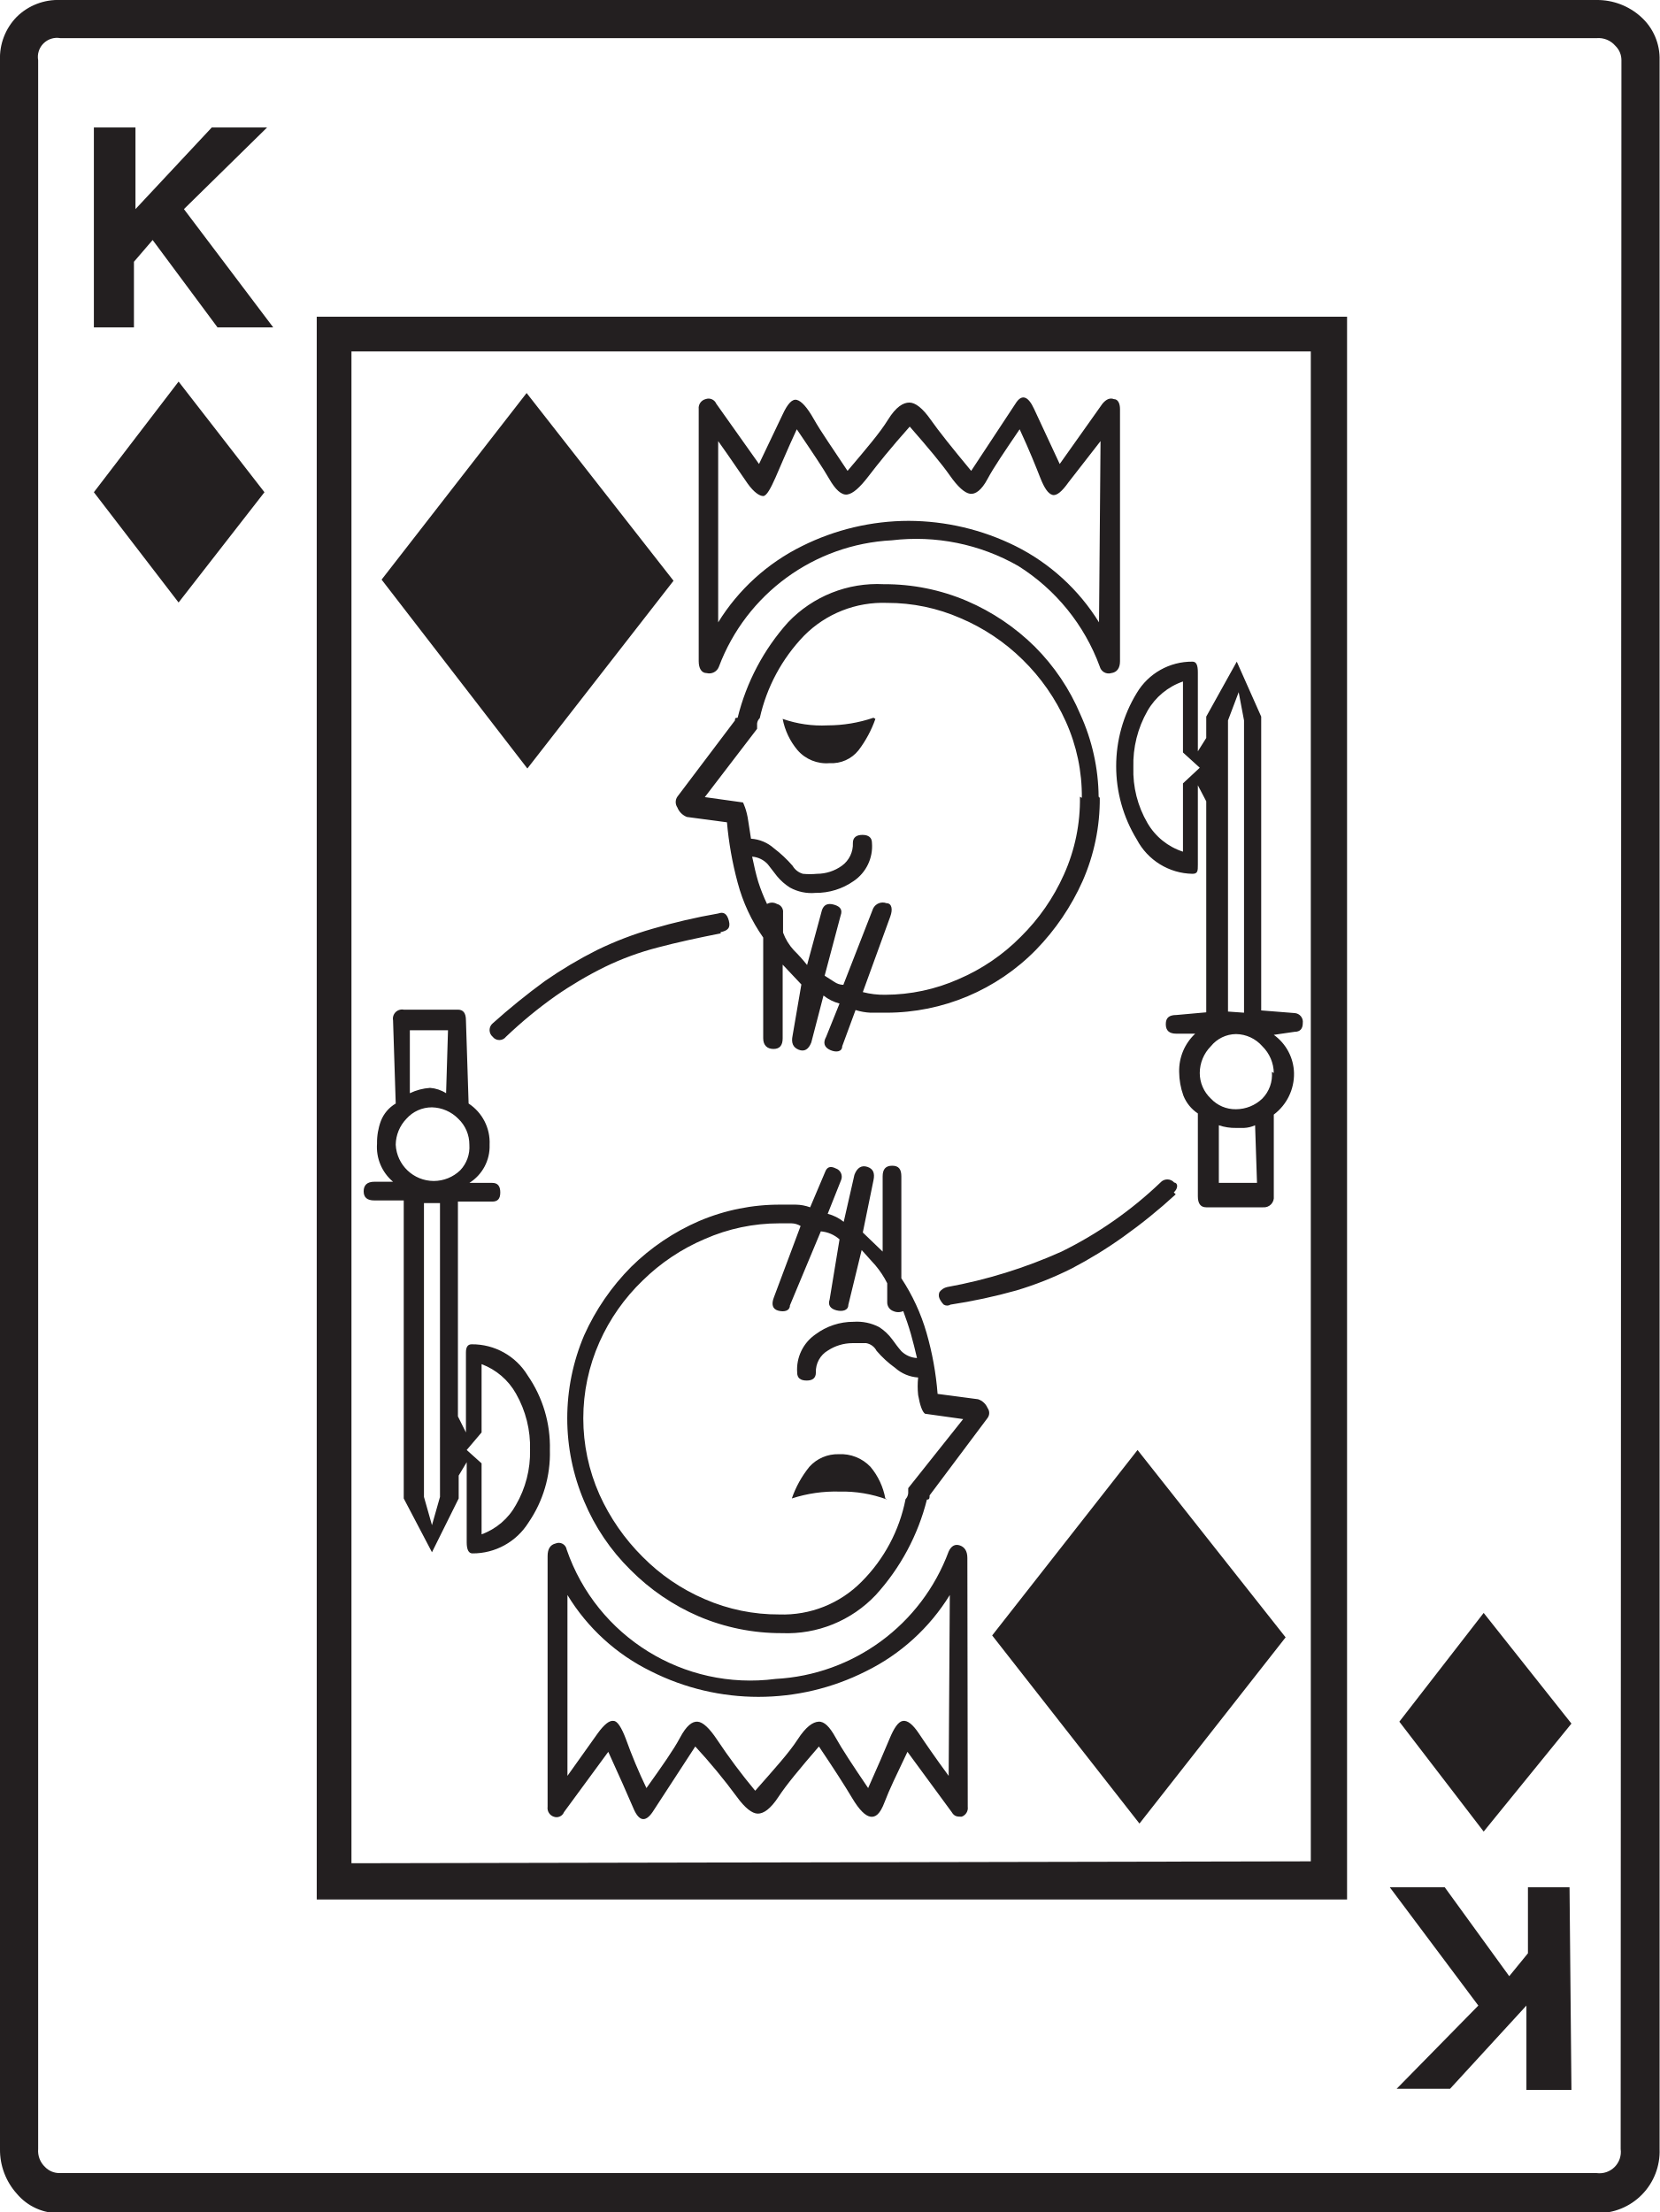
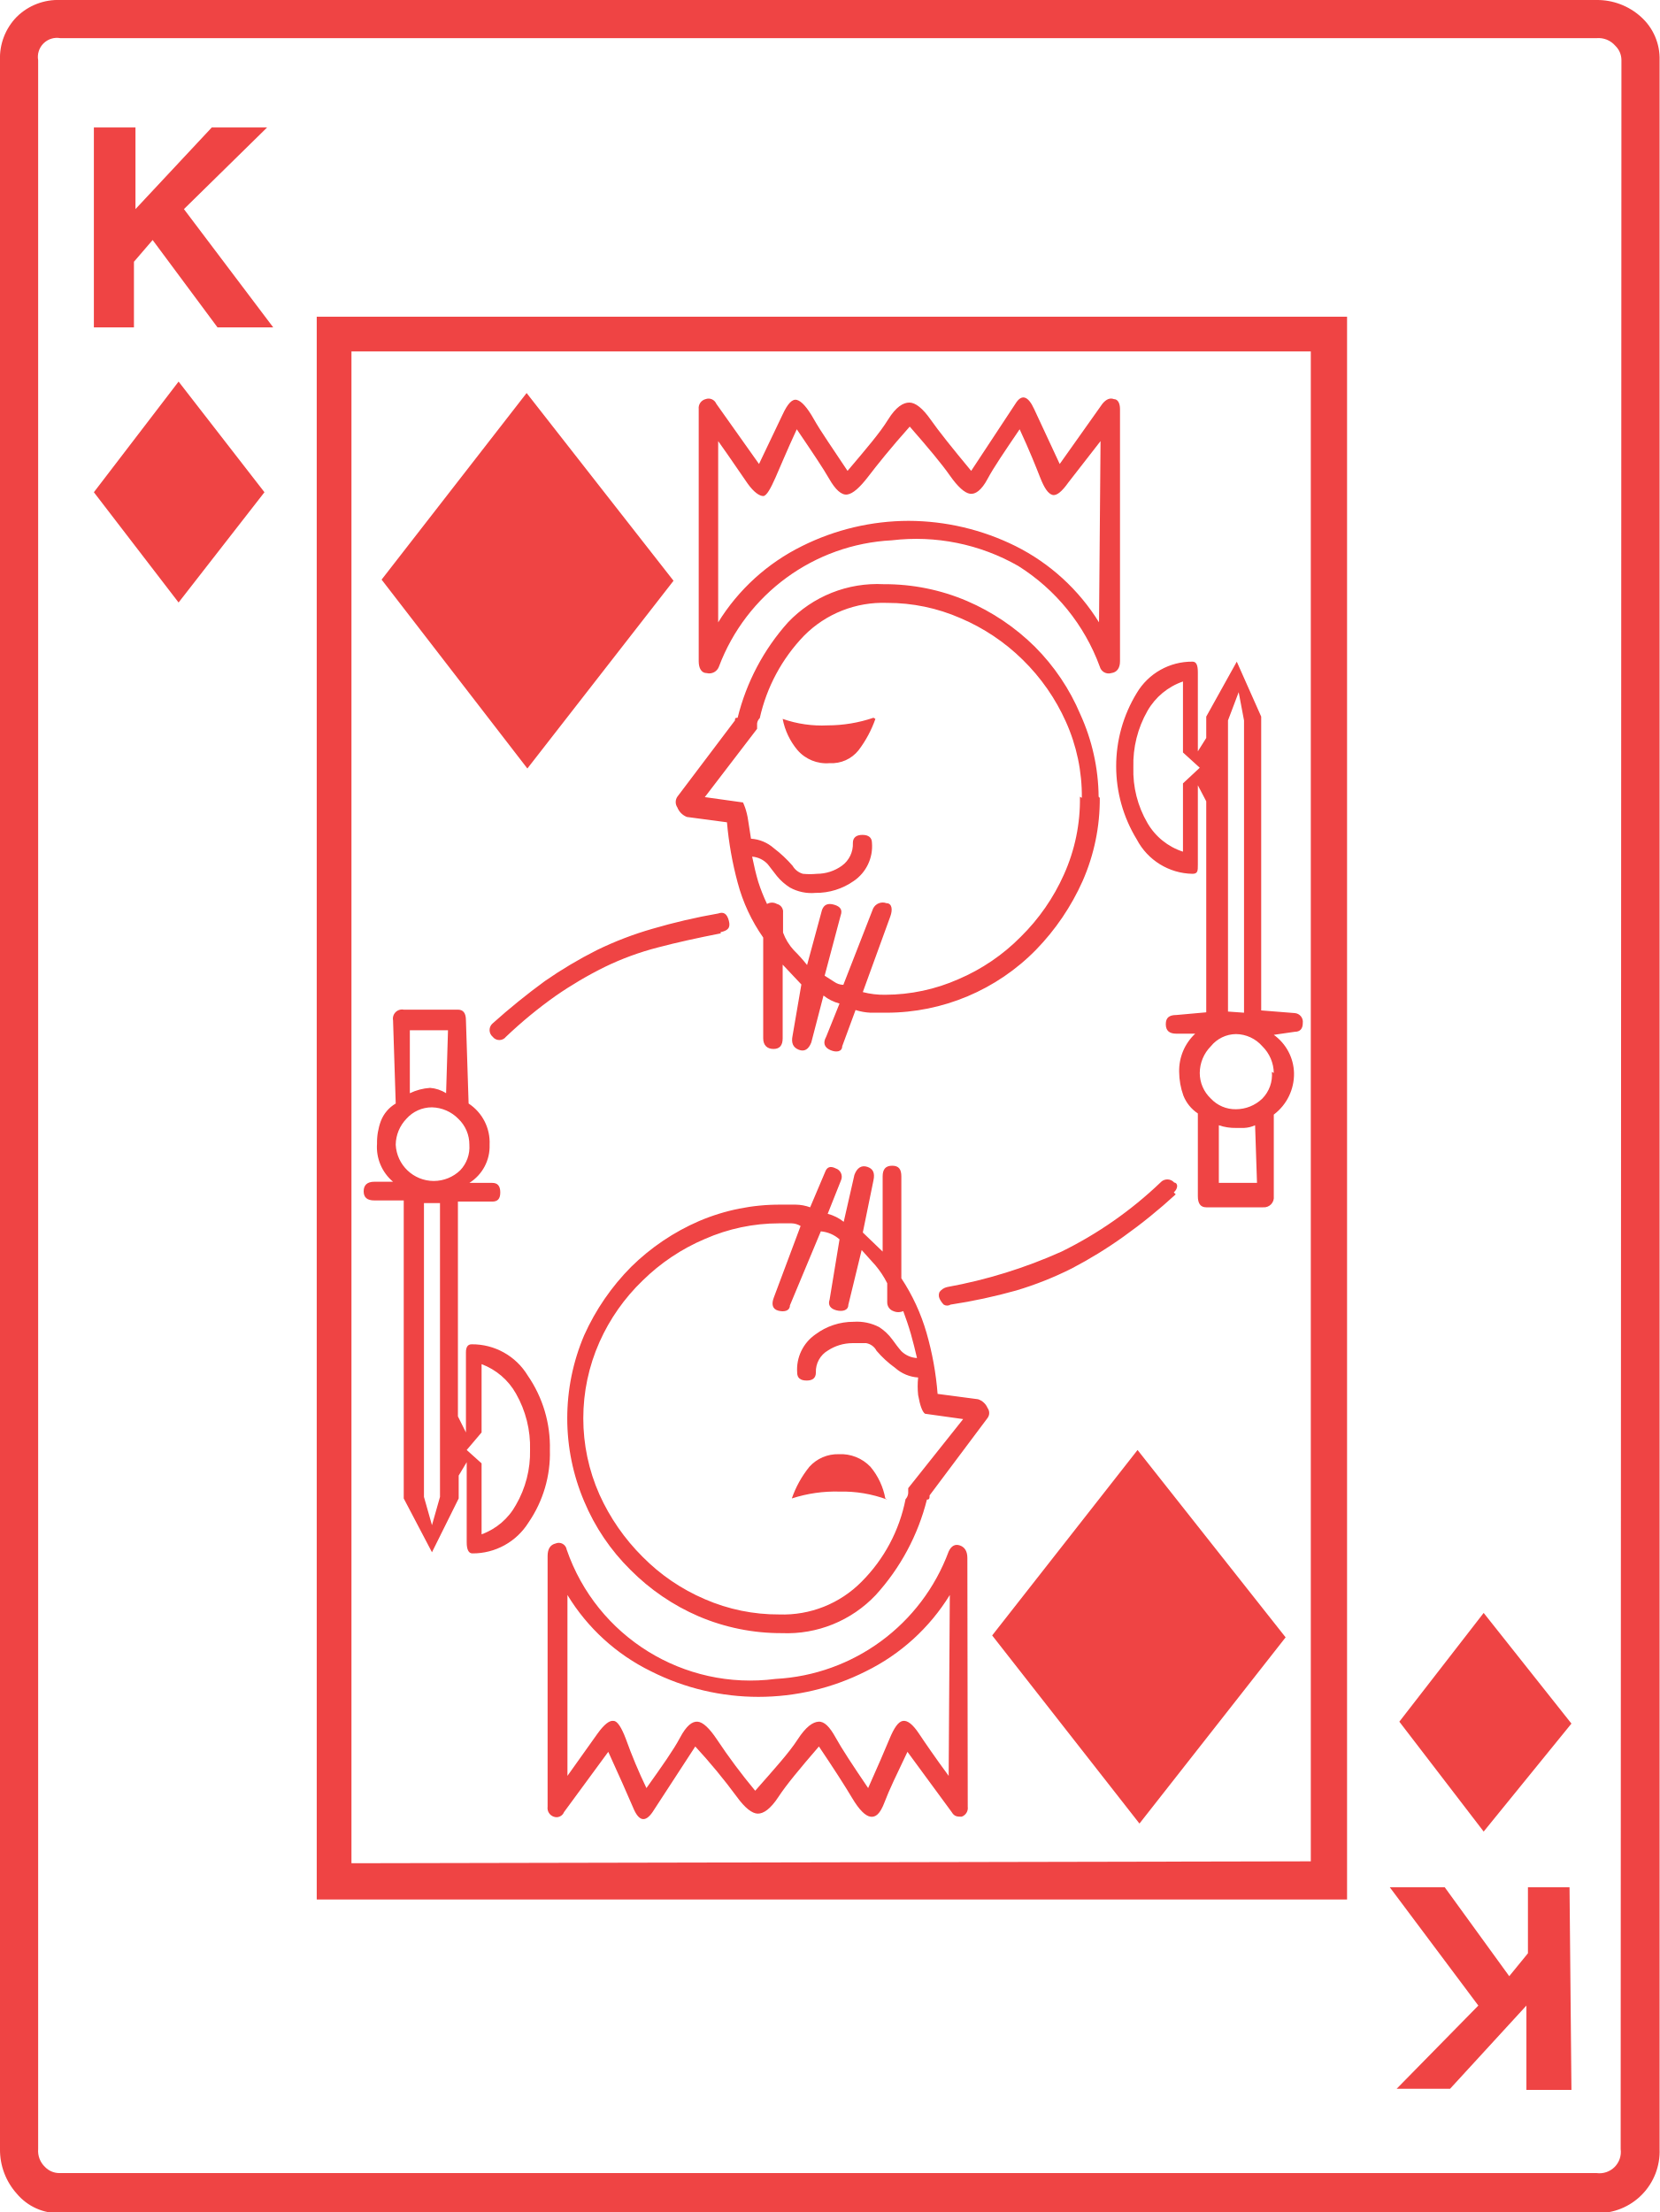
<svg xmlns="http://www.w3.org/2000/svg" viewBox="0 0 43.49 57.97">
  <g id="Layer_2" data-name="Layer 2">
    <g id="Layer_1-2" data-name="Layer 1">
-       <path d="M43.49,56.32A1.62,1.62,0,0,1,41.84,58H1.58a1.43,1.43,0,0,1-1.14-.51A1.72,1.72,0,0,1,0,56.32V1.58A1.54,1.54,0,0,1,.44.44,1.54,1.54,0,0,1,1.58,0H41.84A1.71,1.71,0,0,1,43,.44a1.47,1.47,0,0,1,.49,1.14Zm-1-54.74a.52.52,0,0,0-.16-.38A.58.58,0,0,0,41.84,1H1.58A.5.5,0,0,0,1,1.58V56.32a.58.58,0,0,0,.18.47.52.52,0,0,0,.38.16H41.84a.56.56,0,0,0,.63-.63Zm-35.33,7H5.7L4,6.29l-.49.57V8.58H2.46V3.34H3.55V5.48l2-2.14H7L4.82,5.48ZM6.93,12.9,4.68,15.79,2.46,12.9,4.68,10ZM35.3,49.78H8.3V8.3h27Zm-.95-1V9.21H9.21V48.83ZM14.41,38a3.2,3.2,0,0,1-.56,1.9,1.72,1.72,0,0,1-1.47.81c-.1,0-.15-.1-.15-.29V38.32l-.21.35v.6l-.7,1.41-.74-1.41V31.46H9.81c-.19,0-.28-.08-.28-.24s.09-.25.28-.25h.49a1.19,1.19,0,0,1-.42-1,1.63,1.63,0,0,1,.1-.59.91.91,0,0,1,.39-.46l-.07-2.18a.24.24,0,0,1,.28-.28H12c.14,0,.21.09.21.28l.07,2.18A1.22,1.22,0,0,1,12.83,30a1.13,1.13,0,0,1-.53,1h.6c.14,0,.21.08.21.25s-.07.24-.21.24H12v5.63l.21.42V35.44q0-.21.15-.21a1.7,1.7,0,0,1,1.47.82A3.29,3.29,0,0,1,14.41,38Zm3.24-22.78-3.83,4.92L10,15.19l3.8-4.89ZM12.3,30a.93.93,0,0,0-.29-.68,1,1,0,0,0-.69-.3.89.89,0,0,0-.67.3,1,1,0,0,0-.28.68,1,1,0,0,0,1,.95,1,1,0,0,0,.69-.28A.88.88,0,0,0,12.3,30Zm-.56-3h-1v1.65a1.44,1.44,0,0,1,.53-.14.9.9,0,0,1,.42.14Zm-.21,12.23v-7.7h-.42v7.7l.21.74ZM13.89,38a2.82,2.82,0,0,0-.37-1.48,1.73,1.73,0,0,0-.9-.77v1.79l-.39.46.39.35v1.86a1.68,1.68,0,0,0,.9-.77A2.75,2.75,0,0,0,13.89,38Zm5-13.54c-.61.12-1.16.24-1.65.37a7.38,7.38,0,0,0-1.39.51,10.11,10.11,0,0,0-1.29.76,11.61,11.61,0,0,0-1.3,1.07.22.22,0,0,1-.35,0,.23.23,0,0,1,0-.35,17.61,17.61,0,0,1,1.37-1.11,11.32,11.32,0,0,1,1.36-.81,9,9,0,0,1,1.46-.56,15.7,15.7,0,0,1,1.72-.4c.14-.05.23,0,.28.19S19.07,24.39,18.88,24.43Zm6.47,22.89a.24.24,0,0,1-.16.26c-.11,0-.19,0-.26-.12l-1.16-1.58c-.29.61-.48,1-.6,1.32s-.24.4-.37.38-.29-.17-.48-.49-.48-.77-.87-1.35c-.5.58-.85,1-1.06,1.32s-.39.44-.54.44-.34-.15-.55-.44a15.56,15.56,0,0,0-1.09-1.32l-1.12,1.72q-.29.42-.51-.12c-.16-.37-.37-.85-.65-1.46l-1.16,1.58a.21.21,0,0,1-.27.12.24.24,0,0,1-.16-.26V40.78q0-.28.21-.33a.21.21,0,0,1,.29.16A5.09,5.09,0,0,0,20.32,44a5.13,5.13,0,0,0,4.54-3.34c.07-.15.17-.2.29-.16s.2.14.2.33Zm-1-8.16c0,.07,0,.11-.07.11a5.82,5.82,0,0,1-1.34,2.5,3.2,3.2,0,0,1-2.46,1,5.51,5.51,0,0,1-2.18-.44,5.69,5.69,0,0,1-1.79-1.22,5.5,5.5,0,0,1-1.21-1.79,5.56,5.56,0,0,1,0-4.36,6.07,6.07,0,0,1,1.23-1.79A5.85,5.85,0,0,1,18.32,32a5.38,5.38,0,0,1,2.14-.43h.39a1.14,1.14,0,0,1,.38.07l.39-.92c.05-.14.14-.17.28-.1a.23.23,0,0,1,.14.31l-.35.88a1.14,1.14,0,0,1,.42.21l.28-1.23c.07-.19.19-.26.34-.21s.2.16.16.35l-.28,1.37.52.5V30.83c0-.19.08-.28.25-.28s.24.09.24.28V33.5a5.2,5.2,0,0,1,.66,1.43,8,8,0,0,1,.29,1.6l1.06.14a.41.41,0,0,1,.25.23.22.22,0,0,1,0,.26Zm.53,2.61a5.35,5.35,0,0,1-2.2,2,6.25,6.25,0,0,1-5.63,0,5.27,5.27,0,0,1-2.19-2v4.74l.79-1.11q.26-.36.42-.33c.1,0,.21.18.32.47a13.46,13.46,0,0,0,.54,1.29c.42-.59.71-1,.88-1.32s.32-.43.46-.42.31.17.51.47a15.57,15.57,0,0,0,1,1.34c.52-.59.89-1,1.11-1.34s.4-.46.55-.47.29.13.45.42.45.73.85,1.32c.25-.56.44-1,.56-1.29s.23-.45.35-.47.26.09.42.33.42.62.78,1.11Zm.35-4.61-1-.14c-.07-.05-.13-.21-.18-.49a2.18,2.18,0,0,1,0-.46,1,1,0,0,1-.6-.25,2.77,2.77,0,0,1-.49-.45.38.38,0,0,0-.27-.2h-.37a1.18,1.18,0,0,0-.63.19.64.64,0,0,0-.32.58q0,.21-.24.21c-.17,0-.25-.07-.25-.21a1.12,1.12,0,0,1,.48-1,1.66,1.66,0,0,1,1-.33,1.26,1.26,0,0,1,.67.14,1.3,1.3,0,0,1,.34.32c.08.11.16.22.24.31a.63.63,0,0,0,.41.18c-.05-.21-.1-.42-.16-.63s-.13-.41-.2-.6a.32.32,0,0,1-.26,0,.24.24,0,0,1-.16-.23v-.5a2.39,2.39,0,0,0-.31-.47l-.36-.4-.35,1.44c0,.14-.15.18-.31.14s-.23-.14-.18-.28L22,32.48a.85.85,0,0,0-.49-.21l-.81,1.94c0,.14-.14.18-.3.14s-.19-.17-.12-.35l.7-1.87a.48.48,0,0,0-.24-.07h-.32a4.84,4.84,0,0,0-1.95.41,5.24,5.24,0,0,0-1.63,1.09,5.14,5.14,0,0,0-1.13,1.61,4.92,4.92,0,0,0,0,4,5.47,5.47,0,0,0,1.13,1.63,5.12,5.12,0,0,0,1.63,1.11,4.83,4.83,0,0,0,1.95.4,2.89,2.89,0,0,0,2.16-.86,4.2,4.2,0,0,0,1.15-2.16.26.26,0,0,0,.07-.16V39Zm3.58-16.28a5.32,5.32,0,0,1-.45,2.18,6.22,6.22,0,0,1-1.22,1.8,5.49,5.49,0,0,1-3.92,1.65h-.42a1.54,1.54,0,0,1-.39-.07l-.35.95c0,.14-.15.17-.31.1s-.2-.19-.11-.35L22,26.3a1.14,1.14,0,0,1-.42-.21l-.32,1.23c-.07.18-.18.25-.33.19s-.2-.18-.16-.37L21,25.8l-.49-.52v1.93c0,.19-.08.28-.24.28S20,27.4,20,27.21V24.57a4.51,4.51,0,0,1-.67-1.44,9.16,9.16,0,0,1-.28-1.58L18,21.41a.44.44,0,0,1-.25-.25.25.25,0,0,1,0-.28l1.51-2c0-.05,0-.07.07-.07a5.84,5.84,0,0,1,1.32-2.5,3.23,3.23,0,0,1,2.51-1,5.48,5.48,0,0,1,2.18.44,5.76,5.76,0,0,1,1.78,1.2,5.57,5.57,0,0,1,1.19,1.77A5.34,5.34,0,0,1,28.79,20.88Zm.53-3.58c0,.18-.08.29-.23.31a.24.24,0,0,1-.3-.17,5.25,5.25,0,0,0-2.14-2.64,5.39,5.39,0,0,0-3.31-.67,5.12,5.12,0,0,0-4.53,3.31.27.27,0,0,1-.32.17c-.14,0-.21-.13-.21-.31V10.72a.24.24,0,0,1,.18-.26.22.22,0,0,1,.28.12l1.12,1.58.62-1.3c.13-.28.25-.41.37-.38s.27.19.45.51.49.76.88,1.35c.5-.59.85-1,1.06-1.34s.4-.45.56-.45.35.15.56.45.57.75,1.06,1.34l1.16-1.76c.16-.26.33-.21.49.14l.67,1.44,1.12-1.58q.15-.18.3-.12c.11,0,.16.12.16.26Zm-1,3.58a4.75,4.75,0,0,0-.42-2,5.3,5.3,0,0,0-1.13-1.62,5.24,5.24,0,0,0-1.63-1.09,4.76,4.76,0,0,0-1.92-.4,2.91,2.91,0,0,0-2.18.86,4.53,4.53,0,0,0-1.16,2.16.23.23,0,0,0-.07.14v.14l-1.37,1.79,1,.14s.1.19.14.5l.07.45a1,1,0,0,1,.6.25,3.19,3.19,0,0,1,.49.46.46.46,0,0,0,.27.21,1.9,1.9,0,0,0,.37,0,1.12,1.12,0,0,0,.65-.21.7.7,0,0,0,.29-.6c0-.14.09-.21.25-.21s.25.07.25.21a1.1,1.1,0,0,1-.48,1,1.71,1.71,0,0,1-1,.31,1.17,1.17,0,0,1-.67-.14,1.43,1.43,0,0,1-.34-.3l-.24-.31a.62.62,0,0,0-.41-.2c.05.24.1.46.16.66a4.66,4.66,0,0,0,.23.58.26.26,0,0,1,.26,0,.21.21,0,0,1,.16.23v.52a1.38,1.38,0,0,0,.28.46,4.4,4.4,0,0,1,.35.39l.39-1.44c.05-.14.15-.19.32-.14s.22.14.17.28l-.42,1.58.25.16a.43.43,0,0,0,.24.08l.78-2a.28.28,0,0,1,.35-.14c.14,0,.17.16.1.35L22.61,26a2.2,2.2,0,0,0,.59.07,4.77,4.77,0,0,0,1.92-.41,5.12,5.12,0,0,0,1.63-1.11,5.35,5.35,0,0,0,1.13-1.63A4.77,4.77,0,0,0,28.3,20.88Zm.49-9.35L28,12.64c-.17.24-.31.36-.42.33s-.21-.17-.32-.45-.28-.71-.54-1.27c-.4.59-.68,1-.84,1.3s-.32.41-.46.39-.32-.18-.53-.48-.56-.72-1.05-1.28c-.5.56-.85,1-1.08,1.3s-.41.46-.56.48-.31-.13-.47-.41-.45-.71-.85-1.3c-.26.56-.44,1-.56,1.27S20.09,13,20,13s-.24-.09-.41-.33-.42-.62-.77-1.11v4.75a5.38,5.38,0,0,1,2.2-2,6.28,6.28,0,0,1,2.79-.66,6.35,6.35,0,0,1,2.8.66,5.42,5.42,0,0,1,2.19,2Zm-5.9,7.28a3,3,0,0,1-.44.82.9.9,0,0,1-.76.34,1,1,0,0,1-.84-.34,1.79,1.79,0,0,1-.39-.82,3.1,3.1,0,0,0,1.18.17A3.74,3.74,0,0,0,22.89,18.81Zm.31,20.46A3.36,3.36,0,0,0,22,39.09a3.71,3.71,0,0,0-1.25.18,2.75,2.75,0,0,1,.46-.83,1,1,0,0,1,.77-.33,1.07,1.07,0,0,1,.83.33A1.79,1.79,0,0,1,23.2,39.27Zm7.56-8a14.22,14.22,0,0,1-1.37,1.11,11.42,11.42,0,0,1-1.35.83,8.88,8.88,0,0,1-1.46.58,14.32,14.32,0,0,1-1.72.37.17.17,0,0,1-.18,0,.57.57,0,0,1-.11-.16.21.21,0,0,1,0-.17.34.34,0,0,1,.2-.13,13,13,0,0,0,3-.93,10.39,10.39,0,0,0,2.59-1.81.24.24,0,0,1,.36,0C30.87,31,30.88,31.14,30.76,31.25Zm2.88,11.61-3.83,4.88L26,42.86,29.81,38Zm-.31-15.79a1.27,1.27,0,0,1,.53,1,1.33,1.33,0,0,1-.53,1.09v2.14a.26.26,0,0,1-.28.29H31.61c-.15,0-.22-.1-.22-.29V29.18a1,1,0,0,1-.38-.47,1.88,1.88,0,0,1-.11-.62,1.33,1.33,0,0,1,.42-1h-.49c-.19,0-.28-.08-.28-.25s.09-.24.28-.24l.78-.07V21l-.22-.42v2.08c0,.16,0,.24-.14.24A1.68,1.68,0,0,1,29.79,22a3.68,3.68,0,0,1,0-3.84,1.68,1.68,0,0,1,1.46-.82c.1,0,.14.09.14.28v2.07l.22-.35v-.56l.8-1.44.64,1.44v7.7l.88.07a.23.23,0,0,1,.21.26c0,.15-.07.23-.21.23Zm-1.94-7L31,19.72V17.86a1.71,1.71,0,0,0-.93.77,2.82,2.82,0,0,0-.37,1.48,2.72,2.72,0,0,0,.37,1.46,1.67,1.67,0,0,0,.93.75V20.53Zm1.94,8a1,1,0,0,0-.3-.7.93.93,0,0,0-.69-.32.86.86,0,0,0-.66.32,1,1,0,0,0-.29.7.92.92,0,0,0,.29.67.88.88,0,0,0,.66.28,1,1,0,0,0,.69-.28A.89.89,0,0,0,33.33,28.09Zm-.49,1.37a.79.79,0,0,1-.29.07h-.21a1.33,1.33,0,0,1-.45-.07V31h1Zm-.29-2.95V18.88l-.14-.74-.28.74v7.63Zm8.58,28.23H40V52.56l-2,2.18H36.6l2.14-2.18-2.32-3.1h1.44l1.69,2.33.49-.6V49.46h1.09Zm0-9.6L38.88,48l-2.21-2.88,2.21-2.85Z" style="fill: #231f20" />
+       <path d="M43.49,56.32A1.62,1.62,0,0,1,41.84,58H1.58a1.43,1.43,0,0,1-1.14-.51A1.72,1.72,0,0,1,0,56.32V1.58A1.54,1.54,0,0,1,.44.44,1.54,1.54,0,0,1,1.58,0H41.84A1.71,1.71,0,0,1,43,.44a1.47,1.47,0,0,1,.49,1.14Zm-1-54.74a.52.52,0,0,0-.16-.38A.58.58,0,0,0,41.84,1H1.58A.5.5,0,0,0,1,1.58V56.32a.58.58,0,0,0,.18.47.52.52,0,0,0,.38.16H41.84a.56.56,0,0,0,.63-.63Zm-35.33,7H5.7L4,6.29l-.49.57V8.58H2.46V3.34H3.55V5.48l2-2.14H7L4.82,5.48ZM6.93,12.9,4.68,15.79,2.46,12.9,4.68,10ZM35.3,49.78H8.3V8.3h27Zm-.95-1V9.21H9.21V48.83ZM14.41,38a3.2,3.2,0,0,1-.56,1.9,1.72,1.72,0,0,1-1.47.81c-.1,0-.15-.1-.15-.29V38.32l-.21.35v.6l-.7,1.41-.74-1.41V31.46H9.81c-.19,0-.28-.08-.28-.24s.09-.25.28-.25h.49a1.19,1.19,0,0,1-.42-1,1.63,1.63,0,0,1,.1-.59.91.91,0,0,1,.39-.46l-.07-2.18a.24.24,0,0,1,.28-.28H12c.14,0,.21.09.21.28l.07,2.18A1.22,1.22,0,0,1,12.83,30a1.13,1.13,0,0,1-.53,1h.6c.14,0,.21.08.21.25s-.07.24-.21.24H12v5.63l.21.42V35.44q0-.21.15-.21a1.7,1.7,0,0,1,1.47.82A3.29,3.29,0,0,1,14.41,38Zm3.24-22.78-3.83,4.92L10,15.19l3.8-4.89ZM12.3,30a.93.93,0,0,0-.29-.68,1,1,0,0,0-.69-.3.89.89,0,0,0-.67.3,1,1,0,0,0-.28.68,1,1,0,0,0,1,.95,1,1,0,0,0,.69-.28A.88.88,0,0,0,12.3,30Zm-.56-3h-1v1.65a1.44,1.44,0,0,1,.53-.14.9.9,0,0,1,.42.14Zm-.21,12.23v-7.7h-.42v7.7l.21.74ZM13.89,38a2.82,2.82,0,0,0-.37-1.48,1.73,1.73,0,0,0-.9-.77v1.79l-.39.46.39.35v1.86a1.68,1.68,0,0,0,.9-.77A2.75,2.75,0,0,0,13.89,38Zm5-13.54c-.61.12-1.16.24-1.65.37a7.38,7.38,0,0,0-1.39.51,10.11,10.11,0,0,0-1.29.76,11.61,11.61,0,0,0-1.3,1.07.22.22,0,0,1-.35,0,.23.23,0,0,1,0-.35,17.61,17.61,0,0,1,1.37-1.11,11.32,11.32,0,0,1,1.36-.81,9,9,0,0,1,1.46-.56,15.7,15.7,0,0,1,1.72-.4c.14-.05.23,0,.28.19S19.07,24.39,18.88,24.43Zm6.47,22.89a.24.24,0,0,1-.16.26c-.11,0-.19,0-.26-.12l-1.16-1.58c-.29.61-.48,1-.6,1.32s-.24.4-.37.38-.29-.17-.48-.49-.48-.77-.87-1.35c-.5.58-.85,1-1.06,1.32s-.39.44-.54.44-.34-.15-.55-.44a15.56,15.56,0,0,0-1.09-1.32l-1.12,1.72q-.29.42-.51-.12c-.16-.37-.37-.85-.65-1.46l-1.16,1.58a.21.21,0,0,1-.27.12.24.24,0,0,1-.16-.26V40.78q0-.28.21-.33a.21.21,0,0,1,.29.16A5.09,5.09,0,0,0,20.32,44a5.13,5.13,0,0,0,4.54-3.34c.07-.15.17-.2.29-.16s.2.14.2.33Zm-1-8.16c0,.07,0,.11-.07.11a5.82,5.82,0,0,1-1.34,2.5,3.2,3.2,0,0,1-2.46,1,5.51,5.51,0,0,1-2.18-.44,5.69,5.69,0,0,1-1.79-1.22,5.5,5.5,0,0,1-1.21-1.79,5.56,5.56,0,0,1,0-4.36,6.07,6.07,0,0,1,1.23-1.79A5.85,5.85,0,0,1,18.32,32a5.38,5.38,0,0,1,2.14-.43h.39a1.14,1.14,0,0,1,.38.07l.39-.92c.05-.14.14-.17.28-.1a.23.23,0,0,1,.14.31l-.35.88a1.14,1.14,0,0,1,.42.21l.28-1.23c.07-.19.19-.26.34-.21s.2.16.16.35l-.28,1.37.52.5V30.83c0-.19.08-.28.25-.28s.24.09.24.28V33.5a5.2,5.2,0,0,1,.66,1.43,8,8,0,0,1,.29,1.6l1.06.14a.41.41,0,0,1,.25.23.22.22,0,0,1,0,.26Zm.53,2.61a5.35,5.35,0,0,1-2.2,2,6.25,6.25,0,0,1-5.63,0,5.27,5.27,0,0,1-2.19-2v4.74l.79-1.11q.26-.36.42-.33c.1,0,.21.18.32.47a13.46,13.46,0,0,0,.54,1.29c.42-.59.71-1,.88-1.32s.32-.43.46-.42.31.17.51.47a15.57,15.57,0,0,0,1,1.34c.52-.59.89-1,1.11-1.34s.4-.46.55-.47.29.13.45.42.45.73.85,1.32c.25-.56.44-1,.56-1.29s.23-.45.35-.47.26.09.42.33.42.62.78,1.11Zm.35-4.61-1-.14c-.07-.05-.13-.21-.18-.49a2.18,2.18,0,0,1,0-.46,1,1,0,0,1-.6-.25,2.77,2.77,0,0,1-.49-.45.38.38,0,0,0-.27-.2h-.37a1.18,1.18,0,0,0-.63.19.64.64,0,0,0-.32.58q0,.21-.24.21c-.17,0-.25-.07-.25-.21a1.12,1.12,0,0,1,.48-1,1.66,1.66,0,0,1,1-.33,1.26,1.26,0,0,1,.67.14,1.3,1.3,0,0,1,.34.32c.08.11.16.22.24.31a.63.63,0,0,0,.41.18c-.05-.21-.1-.42-.16-.63s-.13-.41-.2-.6a.32.32,0,0,1-.26,0,.24.24,0,0,1-.16-.23v-.5a2.39,2.39,0,0,0-.31-.47l-.36-.4-.35,1.44c0,.14-.15.18-.31.14s-.23-.14-.18-.28L22,32.48a.85.85,0,0,0-.49-.21l-.81,1.94c0,.14-.14.18-.3.14s-.19-.17-.12-.35l.7-1.87a.48.48,0,0,0-.24-.07h-.32a4.84,4.84,0,0,0-1.95.41,5.24,5.24,0,0,0-1.63,1.09,5.14,5.14,0,0,0-1.13,1.61,4.92,4.92,0,0,0,0,4,5.47,5.47,0,0,0,1.13,1.63,5.12,5.12,0,0,0,1.63,1.11,4.83,4.83,0,0,0,1.95.4,2.89,2.89,0,0,0,2.16-.86,4.2,4.2,0,0,0,1.15-2.16.26.26,0,0,0,.07-.16V39Zm3.58-16.28a5.32,5.32,0,0,1-.45,2.18,6.22,6.22,0,0,1-1.22,1.8,5.49,5.49,0,0,1-3.92,1.65h-.42a1.54,1.54,0,0,1-.39-.07l-.35.95c0,.14-.15.17-.31.1s-.2-.19-.11-.35L22,26.3a1.14,1.14,0,0,1-.42-.21l-.32,1.23c-.07.18-.18.25-.33.19s-.2-.18-.16-.37L21,25.8l-.49-.52v1.93c0,.19-.08.28-.24.28S20,27.4,20,27.21V24.57a4.51,4.51,0,0,1-.67-1.44,9.16,9.16,0,0,1-.28-1.58L18,21.41a.44.44,0,0,1-.25-.25.25.25,0,0,1,0-.28l1.51-2c0-.05,0-.07.07-.07a5.84,5.84,0,0,1,1.32-2.5,3.23,3.23,0,0,1,2.51-1,5.48,5.48,0,0,1,2.18.44,5.76,5.76,0,0,1,1.78,1.2,5.57,5.57,0,0,1,1.19,1.77A5.34,5.34,0,0,1,28.79,20.88Zm.53-3.58c0,.18-.08.29-.23.31a.24.24,0,0,1-.3-.17,5.25,5.25,0,0,0-2.14-2.64,5.39,5.39,0,0,0-3.31-.67,5.12,5.12,0,0,0-4.53,3.31.27.27,0,0,1-.32.17c-.14,0-.21-.13-.21-.31V10.72a.24.24,0,0,1,.18-.26.22.22,0,0,1,.28.12l1.12,1.58.62-1.3c.13-.28.25-.41.37-.38s.27.19.45.51.49.76.88,1.35c.5-.59.85-1,1.06-1.34s.4-.45.56-.45.35.15.56.45.57.75,1.06,1.34l1.16-1.76c.16-.26.33-.21.49.14l.67,1.44,1.12-1.58q.15-.18.3-.12c.11,0,.16.12.16.26Zm-1,3.58a4.75,4.75,0,0,0-.42-2,5.3,5.3,0,0,0-1.13-1.62,5.24,5.24,0,0,0-1.63-1.09,4.76,4.76,0,0,0-1.92-.4,2.91,2.91,0,0,0-2.18.86,4.53,4.53,0,0,0-1.16,2.16.23.23,0,0,0-.07.14v.14l-1.37,1.79,1,.14s.1.19.14.5l.07.45a1,1,0,0,1,.6.25,3.19,3.19,0,0,1,.49.46.46.46,0,0,0,.27.21,1.9,1.9,0,0,0,.37,0,1.12,1.12,0,0,0,.65-.21.7.7,0,0,0,.29-.6c0-.14.09-.21.25-.21s.25.07.25.21a1.1,1.1,0,0,1-.48,1,1.71,1.71,0,0,1-1,.31,1.17,1.17,0,0,1-.67-.14,1.43,1.43,0,0,1-.34-.3l-.24-.31a.62.62,0,0,0-.41-.2c.05.24.1.46.16.66a4.66,4.66,0,0,0,.23.58.26.26,0,0,1,.26,0,.21.21,0,0,1,.16.23v.52a1.38,1.38,0,0,0,.28.46,4.4,4.4,0,0,1,.35.39l.39-1.44c.05-.14.15-.19.32-.14s.22.14.17.28l-.42,1.58.25.16a.43.43,0,0,0,.24.08l.78-2a.28.28,0,0,1,.35-.14c.14,0,.17.16.1.35L22.61,26a2.2,2.2,0,0,0,.59.07,4.77,4.77,0,0,0,1.92-.41,5.12,5.12,0,0,0,1.63-1.11,5.35,5.35,0,0,0,1.13-1.63A4.77,4.77,0,0,0,28.3,20.88Zm.49-9.35L28,12.64c-.17.24-.31.36-.42.33s-.21-.17-.32-.45-.28-.71-.54-1.27c-.4.59-.68,1-.84,1.3s-.32.41-.46.39-.32-.18-.53-.48-.56-.72-1.05-1.28c-.5.56-.85,1-1.08,1.3s-.41.46-.56.48-.31-.13-.47-.41-.45-.71-.85-1.3c-.26.56-.44,1-.56,1.27S20.09,13,20,13s-.24-.09-.41-.33-.42-.62-.77-1.11v4.75a5.38,5.38,0,0,1,2.2-2,6.28,6.28,0,0,1,2.79-.66,6.35,6.35,0,0,1,2.8.66,5.42,5.42,0,0,1,2.19,2Zm-5.9,7.28a3,3,0,0,1-.44.82.9.9,0,0,1-.76.34,1,1,0,0,1-.84-.34,1.79,1.79,0,0,1-.39-.82,3.1,3.1,0,0,0,1.18.17A3.74,3.74,0,0,0,22.89,18.81Zm.31,20.46A3.36,3.36,0,0,0,22,39.09a3.71,3.71,0,0,0-1.25.18,2.75,2.75,0,0,1,.46-.83,1,1,0,0,1,.77-.33,1.07,1.07,0,0,1,.83.33A1.79,1.79,0,0,1,23.2,39.27Zm7.56-8a14.22,14.22,0,0,1-1.37,1.11,11.42,11.42,0,0,1-1.35.83,8.88,8.88,0,0,1-1.46.58,14.32,14.32,0,0,1-1.72.37.17.17,0,0,1-.18,0,.57.57,0,0,1-.11-.16.21.21,0,0,1,0-.17.34.34,0,0,1,.2-.13,13,13,0,0,0,3-.93,10.39,10.39,0,0,0,2.59-1.81.24.24,0,0,1,.36,0C30.87,31,30.88,31.14,30.76,31.25Zm2.88,11.61-3.83,4.88L26,42.86,29.81,38Zm-.31-15.79a1.27,1.27,0,0,1,.53,1,1.33,1.33,0,0,1-.53,1.09v2.14a.26.26,0,0,1-.28.29H31.61c-.15,0-.22-.1-.22-.29V29.18a1,1,0,0,1-.38-.47,1.88,1.88,0,0,1-.11-.62,1.33,1.33,0,0,1,.42-1h-.49c-.19,0-.28-.08-.28-.25s.09-.24.28-.24l.78-.07V21l-.22-.42v2.08c0,.16,0,.24-.14.24A1.68,1.68,0,0,1,29.79,22a3.68,3.68,0,0,1,0-3.84,1.68,1.68,0,0,1,1.46-.82c.1,0,.14.09.14.28v2.07l.22-.35v-.56l.8-1.44.64,1.44v7.7l.88.07a.23.23,0,0,1,.21.26c0,.15-.07.23-.21.23Zm-1.94-7L31,19.72V17.86a1.71,1.71,0,0,0-.93.77,2.82,2.82,0,0,0-.37,1.48,2.72,2.72,0,0,0,.37,1.46,1.67,1.67,0,0,0,.93.75V20.53Zm1.94,8a1,1,0,0,0-.3-.7.93.93,0,0,0-.69-.32.86.86,0,0,0-.66.32,1,1,0,0,0-.29.7.92.92,0,0,0,.29.67.88.88,0,0,0,.66.28,1,1,0,0,0,.69-.28A.89.89,0,0,0,33.33,28.09Zm-.49,1.37a.79.79,0,0,1-.29.07h-.21a1.33,1.33,0,0,1-.45-.07V31h1Zm-.29-2.95V18.88l-.14-.74-.28.74v7.63Zm8.58,28.23H40V52.56l-2,2.18H36.6l2.14-2.18-2.32-3.1h1.44l1.69,2.33.49-.6V49.46h1.09Zm0-9.6L38.88,48l-2.21-2.88,2.21-2.85Z" style="fill: #ef4444" />
    </g>
  </g>
</svg>
